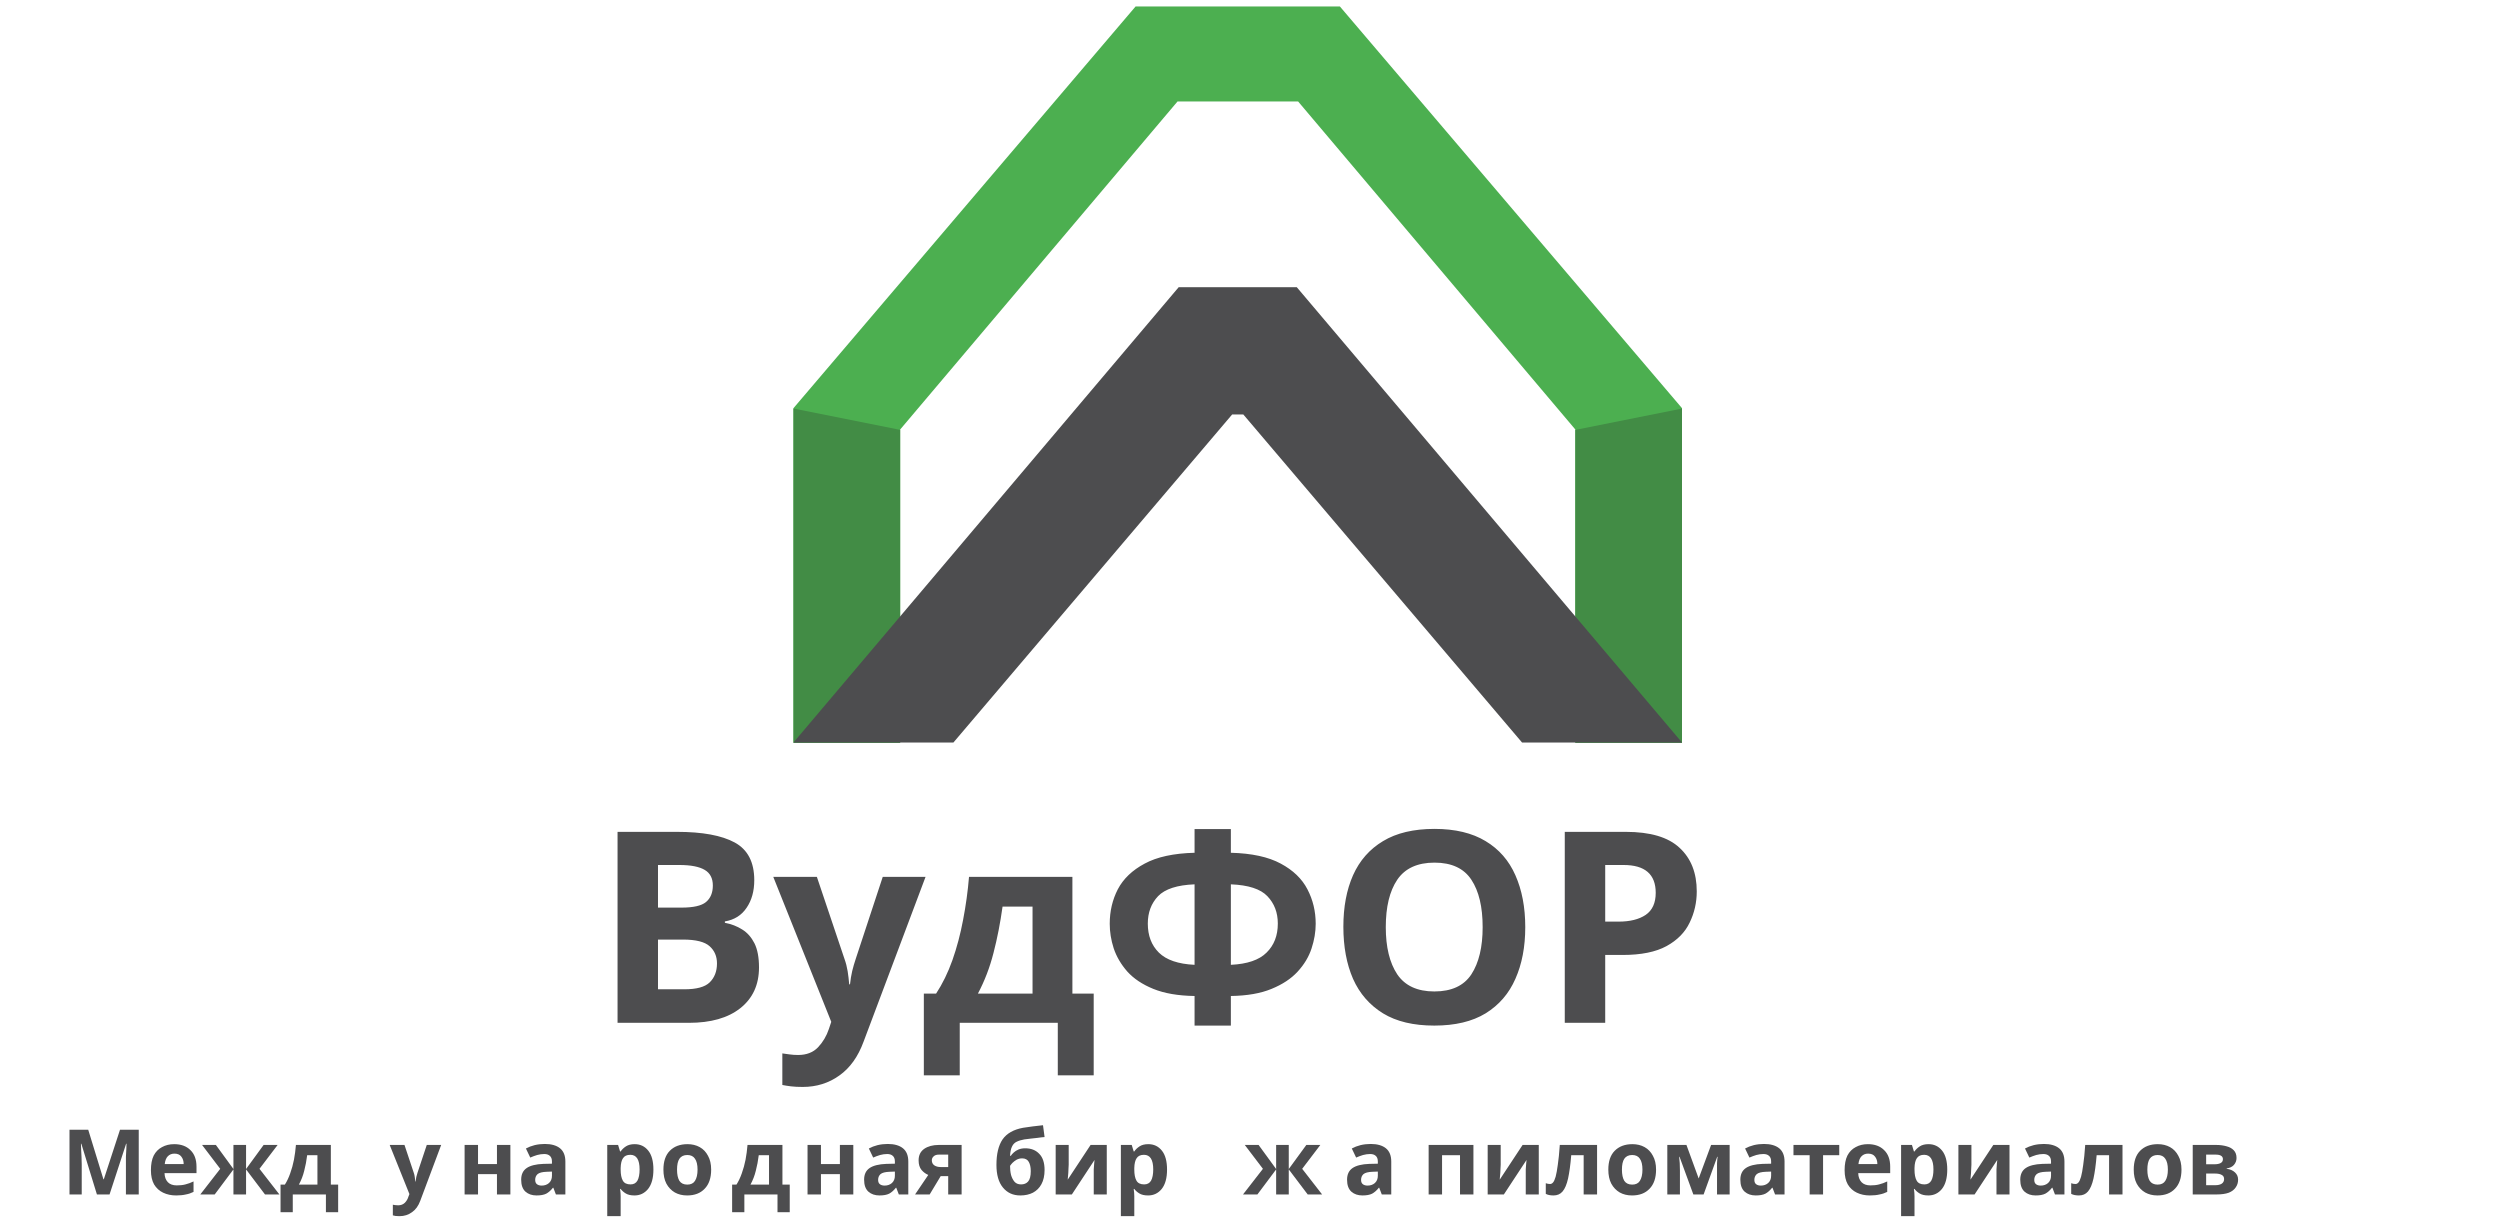
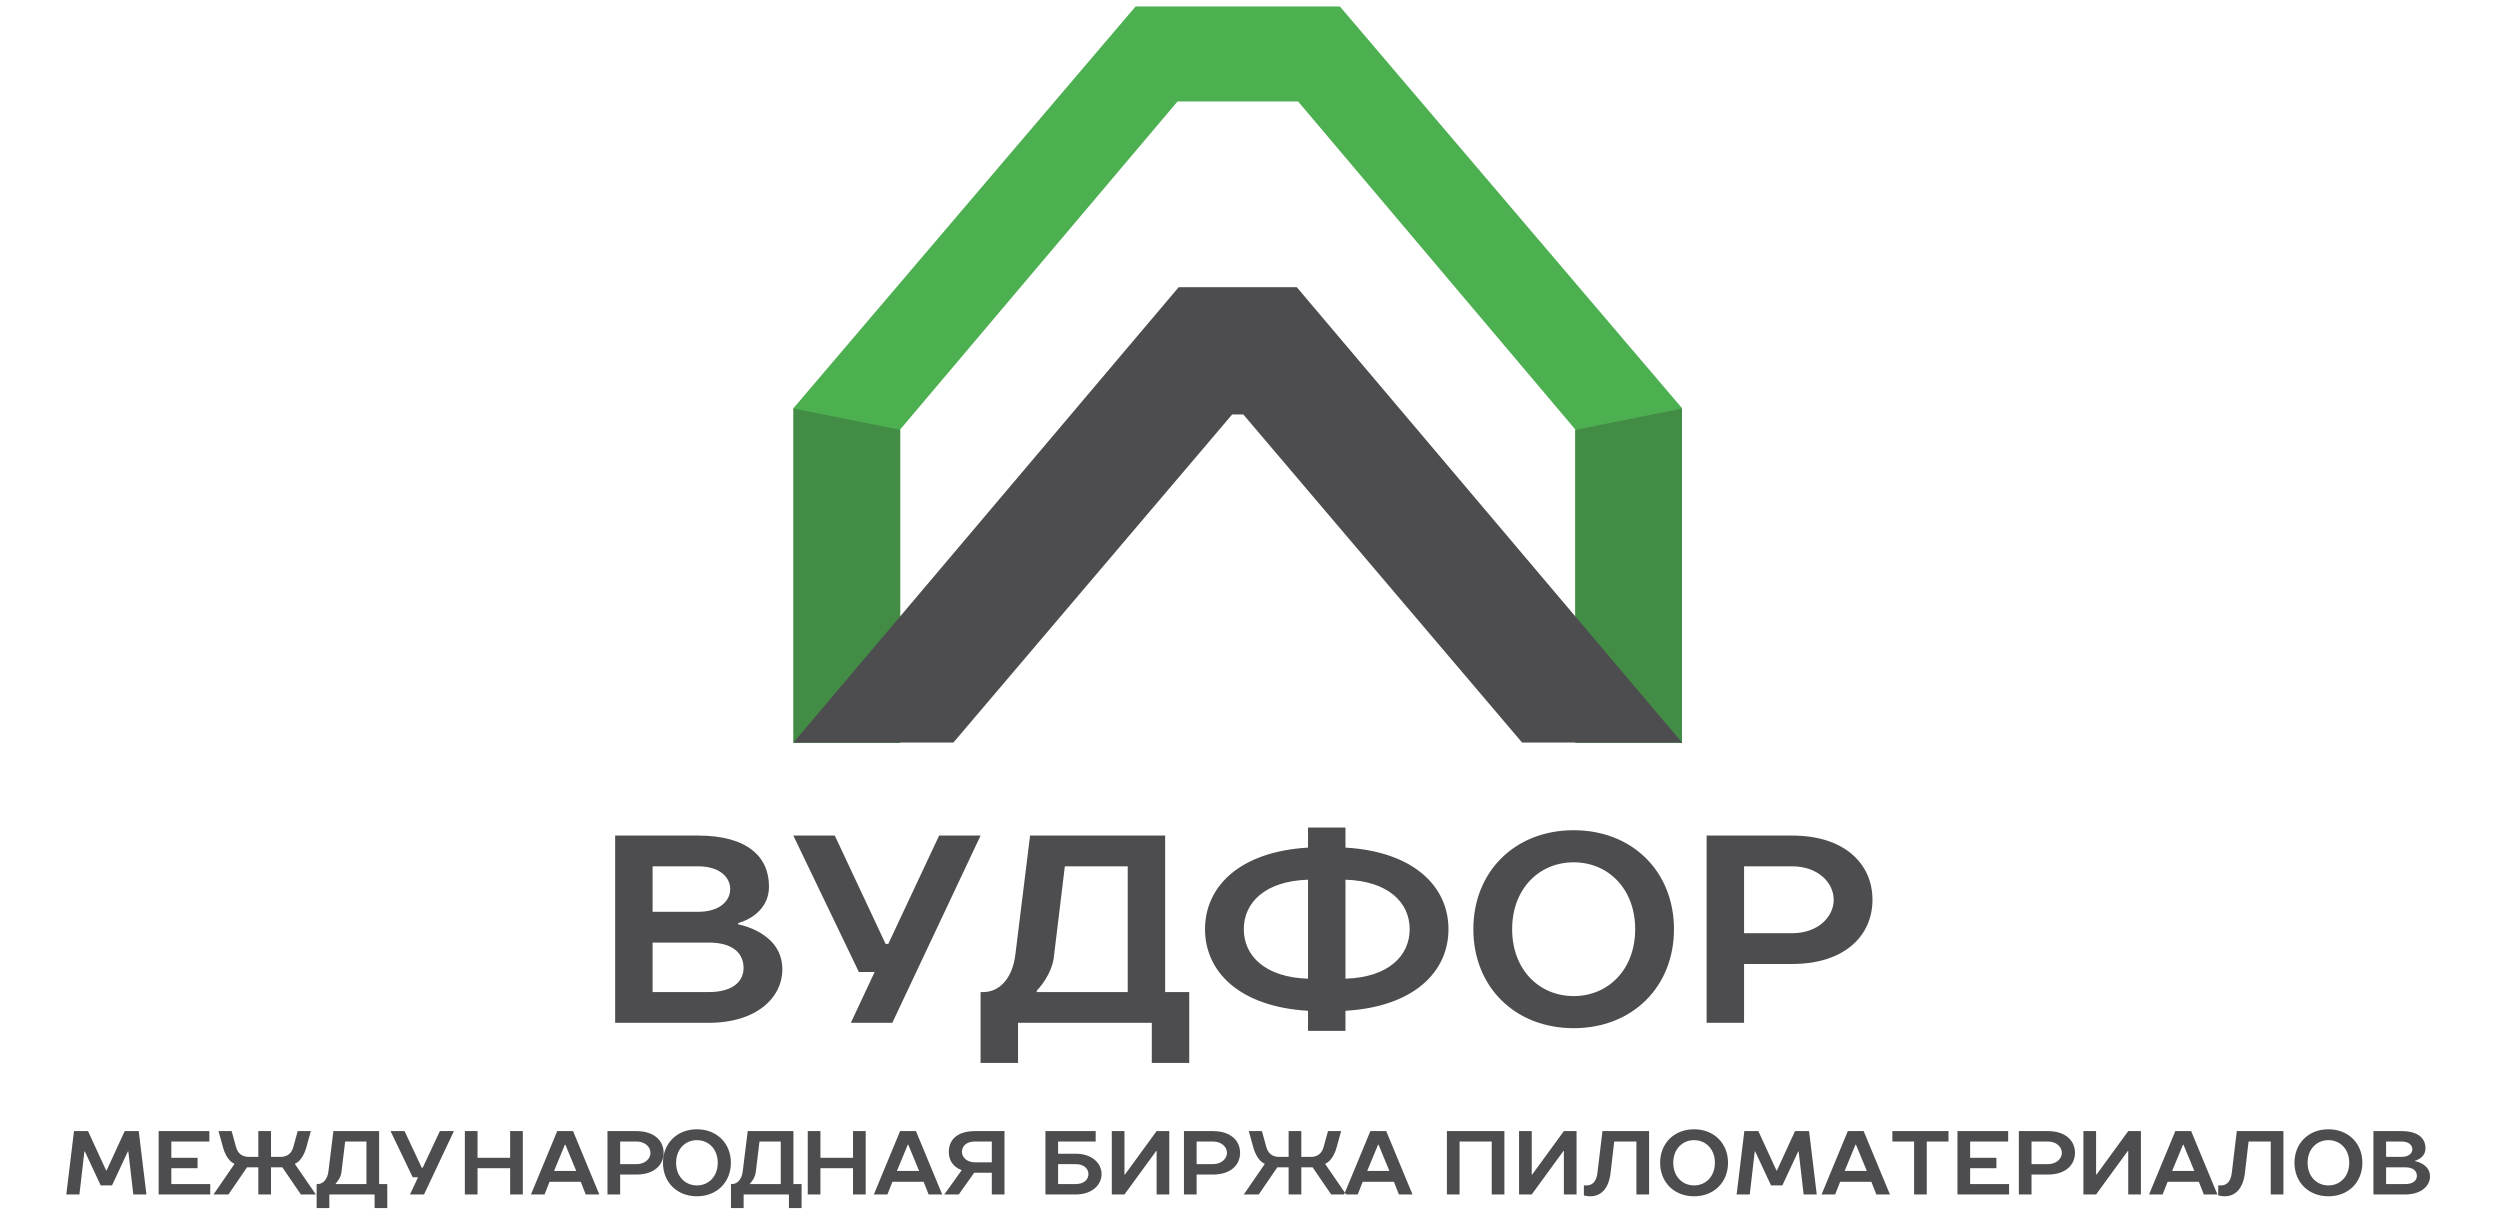
<svg xmlns="http://www.w3.org/2000/svg" width="198px" height="97px" viewBox="0 0 198 97" version="1.1">
  <defs />
  <g id="Page-1" stroke="none" stroke-width="1" fill="none" fill-rule="evenodd">
-     <g id="ЂЃ£Ѓ-†£аЃ-3" transform="translate(4, 0)">
-       <text id="ВудФОР" font-family="Prosto Sans" font-size="21.187" font-weight="bold" fill="#4D4D4F">
-         <tspan x="43.004" y="81.008">ВудФОР</tspan>
-       </text>
-       <path d="M102.119,0.513 L85.938,0.513 L58.843,32.326 L58.843,58.807 L67.293,58.807 L67.293,34.017 L89.262,8.034 L98.809,8.034 L120.767,34.017 L120.767,58.807 L129.214,58.807 L129.214,32.326 L102.119,0.513" id="Fill-1" fill="#4CAF50" />
-       <text id="Международная-биржа-" font-family="Prosto Sans" font-size="7.171" font-weight="bold" fill="#4D4D4F">
-         <tspan x="0.863" y="94.602">Межд</tspan>
-         <tspan x="26.865" y="94.602" letter-spacing="0.143">у</tspan>
-         <tspan x="32.236" y="94.602">на</tspan>
-         <tspan x="43.531" y="94.602" letter-spacing="-0.287">р</tspan>
-         <tspan x="48.213" y="94.602" letter-spacing="-0.144">о</tspan>
-         <tspan x="53.892" y="94.602" letter-spacing="-0.143">д</tspan>
-         <tspan x="59.393" y="94.602">ная бир</tspan>
-         <tspan x="94.445" y="94.602" letter-spacing="-0.143">ж</tspan>
-         <tspan x="102.39" y="94.602">а пиломатериалов</tspan>
-       </text>
-       <path d="M58.843,58.837 L67.293,58.837 L67.293,34.047 L58.843,32.356 L58.843,58.837" id="Fill-2" fill="#428C45" />
-       <path d="M129.214,58.837 L120.764,58.837 L120.764,34.047 L129.214,32.356 L129.214,58.837" id="Fill-3" fill="#428C45" />
-       <path d="M89.35,22.748 L58.843,58.807 L71.511,58.807 L93.588,32.824 L94.469,32.824 L116.546,58.807 L129.214,58.807 L98.707,22.748 L89.35,22.748" id="Fill-4" fill="#4D4D4F" />
+     <g id="text" transform="translate(-541, 65)" fill="#4D4D4F">
+       <path d="M589.72,16.008 L597.114,16.008 C600.949,16.008 602.962,13.995 602.962,11.77 C602.962,8.804 599.466,8.211 599.466,8.211 L599.466,8.105 C599.466,8.105 601.903,7.533 601.903,5.202 C601.903,2.872 600.208,1.177 596.288,1.177 L589.72,1.177 L589.72,16.008 Z M597.136,9.652 C599.042,9.652 599.89,10.499 599.89,11.664 C599.89,12.724 599.042,13.571 597.136,13.571 L592.686,13.571 L592.686,9.652 L597.136,9.652 Z M596.288,7.215 L592.686,7.215 L592.686,3.613 L596.288,3.613 C597.983,3.613 598.831,4.461 598.831,5.414 C598.831,6.368 597.983,7.215 596.288,7.215 L596.288,7.215 Z M608.386,16.008 L611.67,16.008 L618.662,1.177 L615.378,1.177 L611.352,9.758 L611.14,9.758 L607.115,1.177 L603.831,1.177 L609.022,11.982 L610.272,11.982 L608.386,16.008 Z M622.582,1.177 L621.416,10.605 C621.183,12.512 620.145,13.571 618.874,13.571 L618.662,13.571 L618.662,19.186 L621.628,19.186 L621.628,16.008 L632.222,16.008 L632.222,19.186 L635.188,19.186 L635.188,13.571 L633.281,13.571 L633.281,1.177 L622.582,1.177 Z M624.488,10.605 L625.336,3.613 L630.315,3.613 L630.315,13.571 L623.111,13.571 L623.111,13.465 C623.111,13.465 624.382,12.194 624.488,10.605 L624.488,10.605 Z M647.561,0.541 L644.595,0.541 L644.595,2.13 C639.192,2.448 636.438,5.202 636.438,8.592 C636.438,11.982 639.192,14.737 644.595,15.054 L644.595,16.643 L647.561,16.643 L647.561,15.054 C652.964,14.737 655.719,11.982 655.719,8.592 C655.719,5.202 652.964,2.448 647.561,2.13 L647.561,0.541 Z M647.561,4.673 C650.951,4.779 652.646,6.474 652.646,8.592 C652.646,10.711 650.951,12.406 647.561,12.512 L647.561,4.673 Z M644.595,12.512 C641.205,12.406 639.51,10.711 639.51,8.592 C639.51,6.474 641.205,4.779 644.595,4.673 L644.595,12.512 Z M657.689,8.592 C657.689,13.148 660.973,16.432 665.634,16.432 C670.295,16.432 673.579,13.148 673.579,8.592 C673.579,4.037 670.295,0.753 665.634,0.753 C660.973,0.753 657.689,4.037 657.689,8.592 L657.689,8.592 Z M670.507,8.592 C670.507,11.77 668.389,13.889 665.634,13.889 C662.88,13.889 660.761,11.77 660.761,8.592 C660.761,5.414 662.88,3.295 665.634,3.295 C668.389,3.295 670.507,5.414 670.507,8.592 L670.507,8.592 Z M676.164,1.177 L676.164,16.008 L679.13,16.008 L679.13,11.347 L682.944,11.347 C687.076,11.347 689.3,9.122 689.3,6.262 C689.3,3.401 687.076,1.177 682.944,1.177 L676.164,1.177 Z M682.944,3.613 C684.957,3.613 686.228,4.884 686.228,6.262 C686.228,7.639 684.957,8.91 682.944,8.91 L679.13,8.91 L679.13,3.613 L682.944,3.613 Z" id="ВудФОР" />
+       <path d="M549.872,28.885 L551.127,26.196 L551.163,26.196 L551.557,29.602 L552.597,29.602 L551.987,24.583 L550.876,24.583 L549.442,27.702 L549.406,27.702 L547.972,24.583 L546.86,24.583 L546.251,29.602 L547.29,29.602 L547.685,26.196 L547.721,26.196 L548.976,28.885 L549.872,28.885 Z M553.565,29.602 L557.652,29.602 L557.652,28.778 L554.569,28.778 L554.569,27.523 L556.648,27.523 L556.648,26.698 L554.569,26.698 L554.569,25.407 L557.581,25.407 L557.581,24.583 L553.565,24.583 L553.565,29.602 Z M559.345,24.583 L558.305,24.583 L558.664,25.873 C558.972,26.985 559.56,27.164 559.56,27.164 L559.56,27.2 L557.911,29.602 L559.094,29.602 L560.564,27.451 L561.46,27.451 L561.46,29.602 L562.464,29.602 L562.464,27.451 L563.361,27.451 L564.831,29.602 L566.014,29.602 L564.364,27.2 L564.364,27.164 C564.364,27.164 564.953,26.985 565.261,25.873 L565.619,24.583 L564.58,24.583 L564.221,25.873 C564.099,26.304 563.791,26.626 563.217,26.626 L562.464,26.626 L562.464,24.583 L561.46,24.583 L561.46,26.626 L560.707,26.626 C560.134,26.626 559.825,26.304 559.703,25.873 L559.345,24.583 Z M567.405,24.583 L567.011,27.774 C566.932,28.419 566.58,28.778 566.15,28.778 L566.078,28.778 L566.078,30.678 L567.082,30.678 L567.082,29.602 L570.668,29.602 L570.668,30.678 L571.672,30.678 L571.672,28.778 L571.026,28.778 L571.026,24.583 L567.405,24.583 Z M568.05,27.774 L568.337,25.407 L570.022,25.407 L570.022,28.778 L567.584,28.778 L567.584,28.742 C567.584,28.742 568.015,28.312 568.05,27.774 L568.05,27.774 Z M573.472,29.602 L574.583,29.602 L576.95,24.583 L575.838,24.583 L574.476,27.487 L574.404,27.487 L573.041,24.583 L571.93,24.583 L573.687,28.24 L574.11,28.24 L573.472,29.602 Z M581.403,24.583 L581.403,26.698 L578.821,26.698 L578.821,24.583 L577.817,24.583 L577.817,29.602 L578.821,29.602 L578.821,27.523 L581.403,27.523 L581.403,29.602 L582.407,29.602 L582.407,24.583 L581.403,24.583 Z M586.387,24.583 L585.132,24.583 L583.052,29.602 L584.128,29.602 L584.522,28.598 L586.996,28.598 L587.391,29.602 L588.466,29.602 L586.387,24.583 Z M585.741,25.658 L585.777,25.658 L586.638,27.738 L584.881,27.738 L585.741,25.658 Z M589.112,24.583 L589.112,29.602 L590.116,29.602 L590.116,28.025 L591.406,28.025 C592.805,28.025 593.558,27.272 593.558,26.304 C593.558,25.336 592.805,24.583 591.406,24.583 L589.112,24.583 Z M591.406,25.407 C592.088,25.407 592.518,25.838 592.518,26.304 C592.518,26.77 592.088,27.2 591.406,27.2 L590.116,27.2 L590.116,25.407 L591.406,25.407 Z M593.507,27.092 C593.507,28.634 594.619,29.746 596.197,29.746 C597.774,29.746 598.886,28.634 598.886,27.092 C598.886,25.551 597.774,24.439 596.197,24.439 C594.619,24.439 593.507,25.551 593.507,27.092 L593.507,27.092 Z M597.846,27.092 C597.846,28.168 597.129,28.885 596.197,28.885 C595.264,28.885 594.547,28.168 594.547,27.092 C594.547,26.017 595.264,25.3 596.197,25.3 C597.129,25.3 597.846,26.017 597.846,27.092 L597.846,27.092 Z M600.219,24.583 L599.824,27.774 C599.745,28.419 599.394,28.778 598.964,28.778 L598.892,28.778 L598.892,30.678 L599.896,30.678 L599.896,29.602 L603.482,29.602 L603.482,30.678 L604.486,30.678 L604.486,28.778 L603.84,28.778 L603.84,24.583 L600.219,24.583 Z M600.864,27.774 L601.151,25.407 L602.836,25.407 L602.836,28.778 L600.398,28.778 L600.398,28.742 C600.398,28.742 600.828,28.312 600.864,27.774 L600.864,27.774 Z M608.559,24.583 L608.559,26.698 L605.978,26.698 L605.978,24.583 L604.974,24.583 L604.974,29.602 L605.978,29.602 L605.978,27.523 L608.559,27.523 L608.559,29.602 L609.563,29.602 L609.563,24.583 L608.559,24.583 Z M613.543,24.583 L612.288,24.583 L610.209,29.602 L611.284,29.602 L611.679,28.598 L614.153,28.598 L614.547,29.602 L615.623,29.602 L613.543,24.583 Z M612.898,25.658 L612.934,25.658 L613.794,27.738 L612.037,27.738 L612.898,25.658 Z M618.226,24.583 C616.82,24.583 616.146,25.264 616.146,26.232 C616.146,27.379 617.15,27.666 617.15,27.666 L617.15,27.702 L615.788,29.602 L616.935,29.602 L618.154,27.881 L619.552,27.881 L619.552,29.602 L620.556,29.602 L620.556,24.583 L618.226,24.583 Z M617.186,26.232 C617.186,25.766 617.545,25.407 618.226,25.407 L619.552,25.407 L619.552,27.057 L618.226,27.057 C617.545,27.057 617.186,26.626 617.186,26.232 L617.186,26.232 Z M624.802,28.778 L624.802,27.2 L626.2,27.2 C626.845,27.2 627.204,27.559 627.204,27.989 C627.204,28.419 626.845,28.778 626.2,28.778 L624.802,28.778 Z M628.244,27.989 C628.244,27.128 627.491,26.375 626.2,26.375 L624.802,26.375 L624.802,25.407 L627.778,25.407 L627.778,24.583 L623.798,24.583 L623.798,29.602 L626.2,29.602 C627.491,29.602 628.244,28.849 628.244,27.989 L628.244,27.989 Z M630.058,29.602 L632.568,26.16 L632.604,26.16 L632.604,29.602 L633.608,29.602 L633.608,24.583 L632.604,24.583 L630.094,28.025 L630.058,28.025 L630.058,24.583 L629.054,24.583 L629.054,29.602 L630.058,29.602 Z M634.769,24.583 L634.769,29.602 L635.773,29.602 L635.773,28.025 L637.064,28.025 C638.462,28.025 639.215,27.272 639.215,26.304 C639.215,25.336 638.462,24.583 637.064,24.583 L634.769,24.583 Z M637.064,25.407 C637.745,25.407 638.176,25.838 638.176,26.304 C638.176,26.77 637.745,27.2 637.064,27.2 L635.773,27.2 L635.773,25.407 L637.064,25.407 Z M640.944,24.583 L639.904,24.583 L640.262,25.873 C640.571,26.985 641.159,27.164 641.159,27.164 L641.159,27.2 L639.509,29.602 L640.693,29.602 L642.163,27.451 L643.059,27.451 L643.059,29.602 L644.063,29.602 L644.063,27.451 L644.959,27.451 L646.429,29.602 L647.613,29.602 L645.963,27.2 L645.963,27.164 C645.963,27.164 646.551,26.985 646.86,25.873 L647.218,24.583 L646.178,24.583 L645.82,25.873 C645.698,26.304 645.39,26.626 644.816,26.626 L644.063,26.626 L644.063,24.583 L643.059,24.583 L643.059,26.626 L642.306,26.626 C641.732,26.626 641.424,26.304 641.302,25.873 L640.944,24.583 Z M650.789,24.583 L649.534,24.583 L647.455,29.602 L648.531,29.602 L648.925,28.598 L651.399,28.598 L651.793,29.602 L652.869,29.602 L650.789,24.583 Z M650.144,25.658 L650.18,25.658 L651.04,27.738 L649.283,27.738 L650.144,25.658 Z M655.594,24.583 L655.594,29.602 L656.598,29.602 L656.598,25.407 L659.144,25.407 L659.144,29.602 L660.148,29.602 L660.148,24.583 L655.594,24.583 Z M662.313,29.602 L664.823,26.16 L664.859,26.16 L664.859,29.602 L665.863,29.602 L665.863,24.583 L664.859,24.583 L662.349,28.025 L662.313,28.025 L662.313,24.583 L661.309,24.583 L661.309,29.602 L662.313,29.602 Z M667.914,24.583 L667.519,27.881 C667.44,28.563 667.125,28.885 666.659,28.885 L666.444,28.885 L666.444,29.674 C666.444,29.674 666.652,29.746 666.946,29.746 C667.806,29.746 668.416,29.136 668.559,27.881 L668.846,25.407 L670.603,25.407 L670.603,29.602 L671.607,29.602 L671.607,24.583 L667.914,24.583 Z M672.482,27.092 C672.482,28.634 673.593,29.746 675.171,29.746 C676.748,29.746 677.86,28.634 677.86,27.092 C677.86,25.551 676.748,24.439 675.171,24.439 C673.593,24.439 672.482,25.551 672.482,27.092 L672.482,27.092 Z M676.82,27.092 C676.82,28.168 676.103,28.885 675.171,28.885 C674.239,28.885 673.521,28.168 673.521,27.092 C673.521,26.017 674.239,25.3 675.171,25.3 C676.103,25.3 676.82,26.017 676.82,27.092 L676.82,27.092 Z M682.162,28.885 L683.417,26.196 L683.453,26.196 L683.848,29.602 L684.887,29.602 L684.278,24.583 L683.166,24.583 L681.732,27.702 L681.696,27.702 L680.262,24.583 L679.151,24.583 L678.541,29.602 L679.581,29.602 L679.975,26.196 L680.011,26.196 L681.266,28.885 L682.162,28.885 Z M688.602,24.583 L687.347,24.583 L685.268,29.602 L686.343,29.602 L686.738,28.598 L689.212,28.598 L689.606,29.602 L690.682,29.602 L688.602,24.583 Z M687.957,25.658 L687.993,25.658 L688.853,27.738 L687.096,27.738 L687.957,25.658 Z M690.875,24.583 L690.875,25.407 L692.596,25.407 L692.596,29.602 L693.6,29.602 L693.6,25.407 L695.321,25.407 L695.321,24.583 L690.875,24.583 Z M696.031,29.602 L700.119,29.602 L700.119,28.778 L697.035,28.778 L697.035,27.523 L699.115,27.523 L699.115,26.698 L697.035,26.698 L697.035,25.407 L700.047,25.407 L700.047,24.583 L696.031,24.583 L696.031,29.602 Z M700.893,24.583 L700.893,29.602 L701.897,29.602 L701.897,28.025 L703.188,28.025 C704.586,28.025 705.339,27.272 705.339,26.304 C705.339,25.336 704.586,24.583 703.188,24.583 L700.893,24.583 Z M703.188,25.407 C703.869,25.407 704.299,25.838 704.299,26.304 C704.299,26.77 703.869,27.2 703.188,27.2 L701.897,27.2 L701.897,25.407 L703.188,25.407 Z M707.01,29.602 L709.52,26.16 L709.556,26.16 L709.556,29.602 L710.56,29.602 L710.56,24.583 L709.556,24.583 L707.046,28.025 L707.01,28.025 L707.01,24.583 L706.006,24.583 L706.006,29.602 L707.01,29.602 Z M714.54,24.583 L713.285,24.583 L711.205,29.602 L712.281,29.602 L712.675,28.598 L715.149,28.598 L715.544,29.602 L716.619,29.602 L714.54,24.583 Z M713.894,25.658 L713.93,25.658 L714.791,27.738 L713.034,27.738 L713.894,25.658 Z M718.154,24.583 L717.759,27.881 C717.68,28.563 717.365,28.885 716.899,28.885 L716.684,28.885 L716.684,29.674 C716.684,29.674 716.892,29.746 717.186,29.746 C718.046,29.746 718.656,29.136 718.799,27.881 L719.086,25.407 L720.843,25.407 L720.843,29.602 L721.847,29.602 L721.847,24.583 L718.154,24.583 Z M722.722,27.092 C722.722,28.634 723.833,29.746 725.411,29.746 C726.988,29.746 728.1,28.634 728.1,27.092 C728.1,25.551 726.988,24.439 725.411,24.439 C723.833,24.439 722.722,25.551 722.722,27.092 L722.722,27.092 Z M727.06,27.092 C727.06,28.168 726.343,28.885 725.411,28.885 C724.479,28.885 723.761,28.168 723.761,27.092 C723.761,26.017 724.479,25.3 725.411,25.3 C726.343,25.3 727.06,26.017 727.06,27.092 L727.06,27.092 Z M728.975,29.602 L731.477,29.602 C732.775,29.602 733.457,28.921 733.457,28.168 C733.457,27.164 732.273,26.963 732.273,26.963 L732.273,26.928 C732.273,26.928 733.098,26.734 733.098,25.945 C733.098,25.156 732.524,24.583 731.198,24.583 L728.975,24.583 L728.975,29.602 Z M731.485,27.451 C732.13,27.451 732.417,27.738 732.417,28.132 C732.417,28.491 732.13,28.778 731.485,28.778 L729.979,28.778 L729.979,27.451 L731.485,27.451 Z M731.198,26.626 L729.979,26.626 L729.979,25.407 L731.198,25.407 C731.771,25.407 732.058,25.694 732.058,26.017 C732.058,26.34 731.771,26.626 731.198,26.626 L731.198,26.626 Z" id="Международная-биржа-" />
+     </g>
+     <g id="ЂЃ£Ѓ-†£аЃ-3" transform="translate(62, 0)">
+       <path d="M44.119,0.513 L27.938,0.513 L0.843,32.326 L0.843,58.807 L9.293,58.807 L9.293,34.017 L31.262,8.034 L40.809,8.034 L62.767,34.017 L62.767,58.807 L71.214,58.807 L71.214,32.326 L44.119,0.513" id="Fill-1" fill="#4CAF50" />
+       <path d="M0.843,58.837 L9.293,58.837 L9.293,34.047 L0.843,32.356 L0.843,58.837" id="Fill-2" fill="#428C45" />
+       <path d="M71.214,58.837 L62.764,58.837 L62.764,34.047 L71.214,32.356 L71.214,58.837" id="Fill-3" fill="#428C45" />
+       <path d="M31.35,22.748 L0.843,58.807 L13.511,58.807 L35.588,32.824 L36.469,32.824 L58.546,58.807 L71.214,58.807 L40.707,22.748 L31.35,22.748" id="Fill-4" fill="#4D4D4F" />
    </g>
  </g>
</svg>
